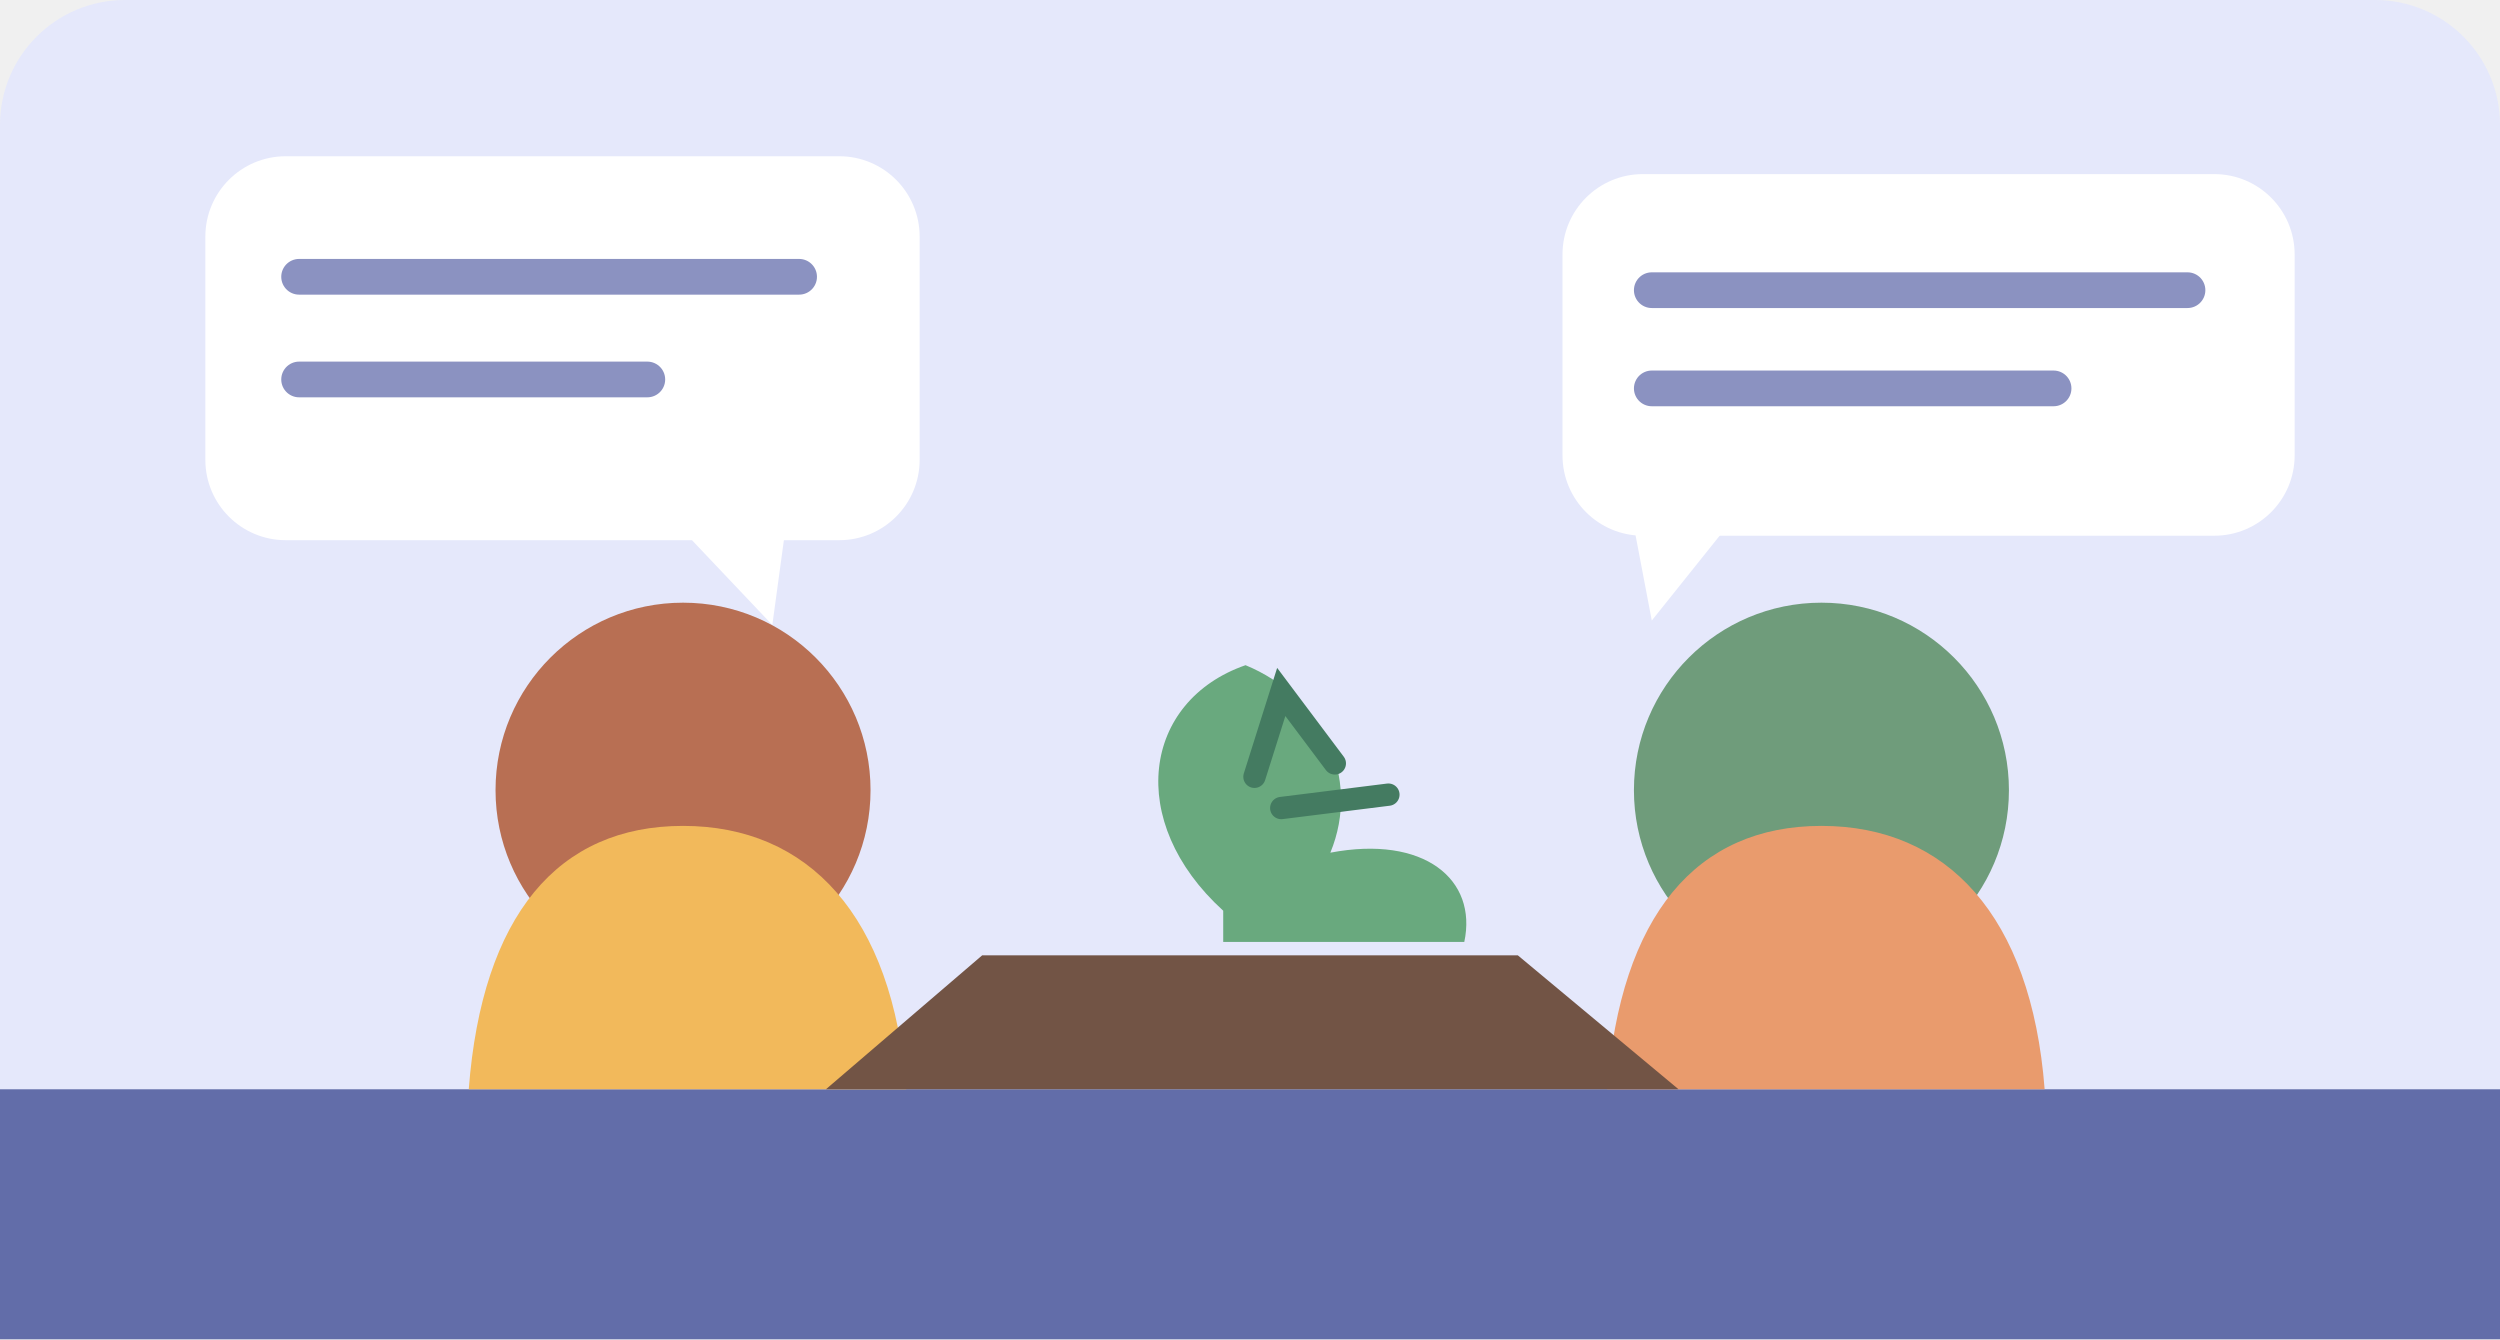
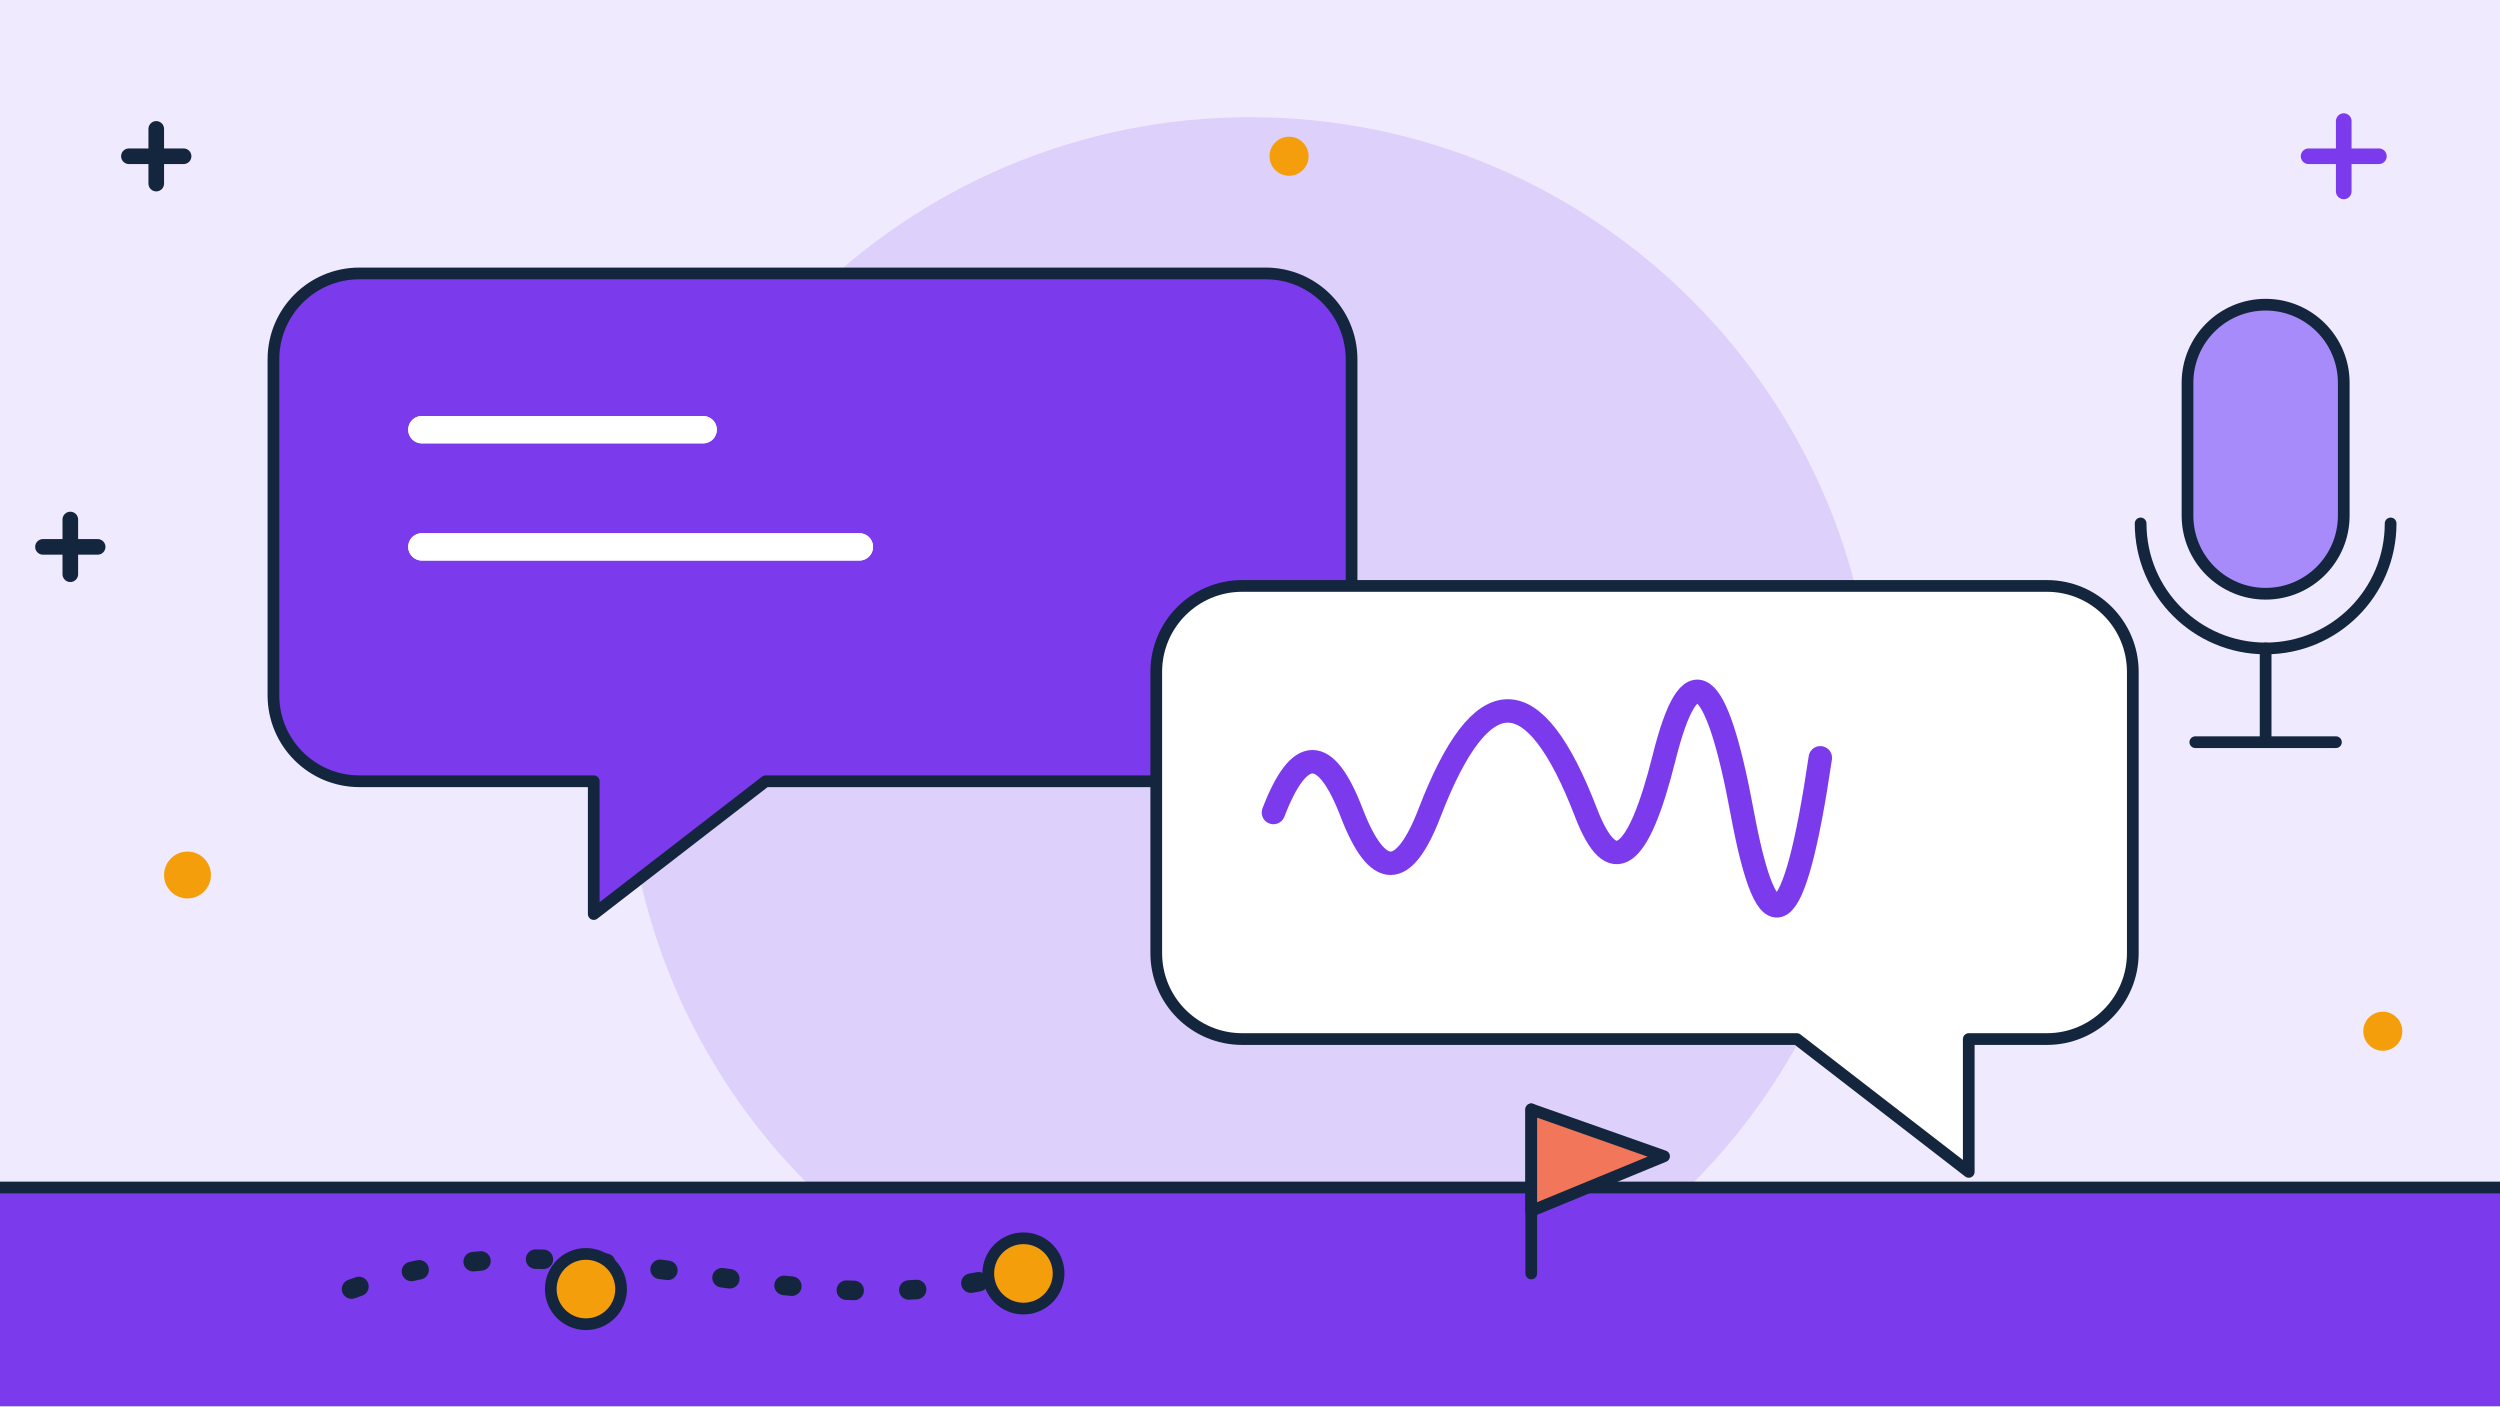
- <svg xmlns="http://www.w3.org/2000/svg" viewBox="0 0 560 300" role="img" aria-labelledby="t d">
-   <rect width="560" height="300" rx="28" fill="#e5e8fb" />
-   <path d="M0 244h560v56H0z" fill="#626da9" />
-   <rect x="46" y="35" width="160" height="86" rx="18" fill="#fff" />
-   <path d="M67 62h112m-112 23h78" stroke="#8b92c1" stroke-width="8" stroke-linecap="round" />
-   <path d="M155 121l18 19 3-22" fill="#fff" />
-   <rect x="350" y="39" width="164" height="81" rx="18" fill="#fff" />
-   <path d="M370 65h120m-120 22h90" stroke="#8b92c1" stroke-width="8" stroke-linecap="round" />
-   <path d="M386 119l-16 20-4-21" fill="#fff" />
-   <circle cx="153" cy="177" r="42" fill="#b86f53" />
-   <path d="M105 244c3-39 20-59 48-59s47 20 50 59" fill="#f2b95b" />
-   <circle cx="408" cy="177" r="42" fill="#6f9c7b" />
-   <path d="M360 244c3-39 20-59 48-59s47 20 50 59" fill="#e99b6d" />
-   <path d="M220 214h120l36 30H185z" fill="#725445" />
-   <path d="M274 204c-22-20-18-47 5-55 17 7 26 25 19 42 21-4 33 6 30 20h-54z" fill="#69a97e" />
-   <path d="M281 174l6-19 12 16m-12 10 24-3" stroke="#447b61" stroke-width="5" fill="none" stroke-linecap="round" />
+ <svg xmlns="http://www.w3.org/2000/svg" viewBox="0 0 640 360" width="640" height="360" role="img" aria-label="Two speech bubbles, a microphone and a path with a flag for a speaking quest">
+   <rect x="0" y="0" width="640" height="360" rx="0" fill="#F0EAFE" />
+   <circle cx="320" cy="190" r="160" fill="#DDD0FB" />
+   <rect x="0" y="304" width="640" height="56" rx="0" fill="#7C3AED" />
+   <path d="M0 304H640" stroke="#14263D" stroke-width="3" />
+   <path d="M92 70h232a22 22 0 0 1 22 22v86a22 22 0 0 1-22 22H196l-44 34v-34H92a22 22 0 0 1-22-22V92a22 22 0 0 1 22-22Z" fill="#7C3AED" stroke="#14263D" stroke-width="3" stroke-linejoin="round" stroke-linecap="round" />
+   <path d="M108 110h72M108 140h112" fill="none" stroke="#FFFFFF" stroke-width="7" stroke-linecap="round" stroke-linejoin="round" />
+   <path d="M108 110h72M108 140h112" fill="none" stroke="#FFFFFF" stroke-width="7" stroke-linecap="round" stroke-linejoin="round" />
+   <path d="M318 150h206a22 22 0 0 1 22 22v72a22 22 0 0 1-22 22h-20v34l-44-34H318a22 22 0 0 1-22-22v-72a22 22 0 0 1 22-22Z" fill="#FFFFFF" stroke="#14263D" stroke-width="3" stroke-linejoin="round" stroke-linecap="round" />
+   <path d="M326 208q10-26 20 0t20 0 20-26 20 26 20-14 20 14 20-14" fill="none" stroke="#7C3AED" stroke-width="6" stroke-linecap="round" stroke-linejoin="round" />
+   <rect x="560" y="78" width="40" height="74" rx="20" fill="#A78BFA" stroke="#14263D" stroke-width="3" stroke-linejoin="round" stroke-linecap="round" />
+   <path d="M548 134a32 32 0 0 0 64 0" fill="none" stroke="#14263D" stroke-width="3" stroke-linejoin="round" stroke-linecap="round" />
+   <path d="M580 166v24M562 190h36" fill="none" stroke="#14263D" stroke-width="3" stroke-linejoin="round" stroke-linecap="round" />
+   <path d="M90 330c60-22 110 12 170-4" fill="none" stroke="#14263D" stroke-width="5" stroke-linejoin="round" stroke-linecap="round" stroke-dasharray="2 14" />
+   <circle cx="150" cy="330" r="9" fill="#F59E0B" stroke="#14263D" stroke-width="3" stroke-linejoin="round" stroke-linecap="round" />
+   <circle cx="262" cy="326" r="9" fill="#F59E0B" stroke="#14263D" stroke-width="3" stroke-linejoin="round" stroke-linecap="round" />
+   <path d="M392 326V284" fill="none" stroke="#14263D" stroke-width="3" stroke-linejoin="round" stroke-linecap="round" />
+   <path d="M392 284l34 12-34 14z" fill="#F2765A" stroke="#14263D" stroke-width="3" stroke-linejoin="round" stroke-linecap="round" />
+   <circle cx="48" cy="224" r="6" fill="#F59E0B" />
+   <circle cx="610" cy="264" r="5" fill="#F59E0B" />
+   <circle cx="330" cy="40" r="5" fill="#F59E0B" />
+   <path d="M591 40H609M600 31V49" stroke="#7C3AED" stroke-width="4" stroke-linecap="round" fill="none" />
+   <path d="M33 40H47M40 33V47" stroke="#14263D" stroke-width="4" stroke-linecap="round" fill="none" />
+   <path d="M11 140H25M18 133V147" stroke="#14263D" stroke-width="4" stroke-linecap="round" fill="none" />
</svg>
